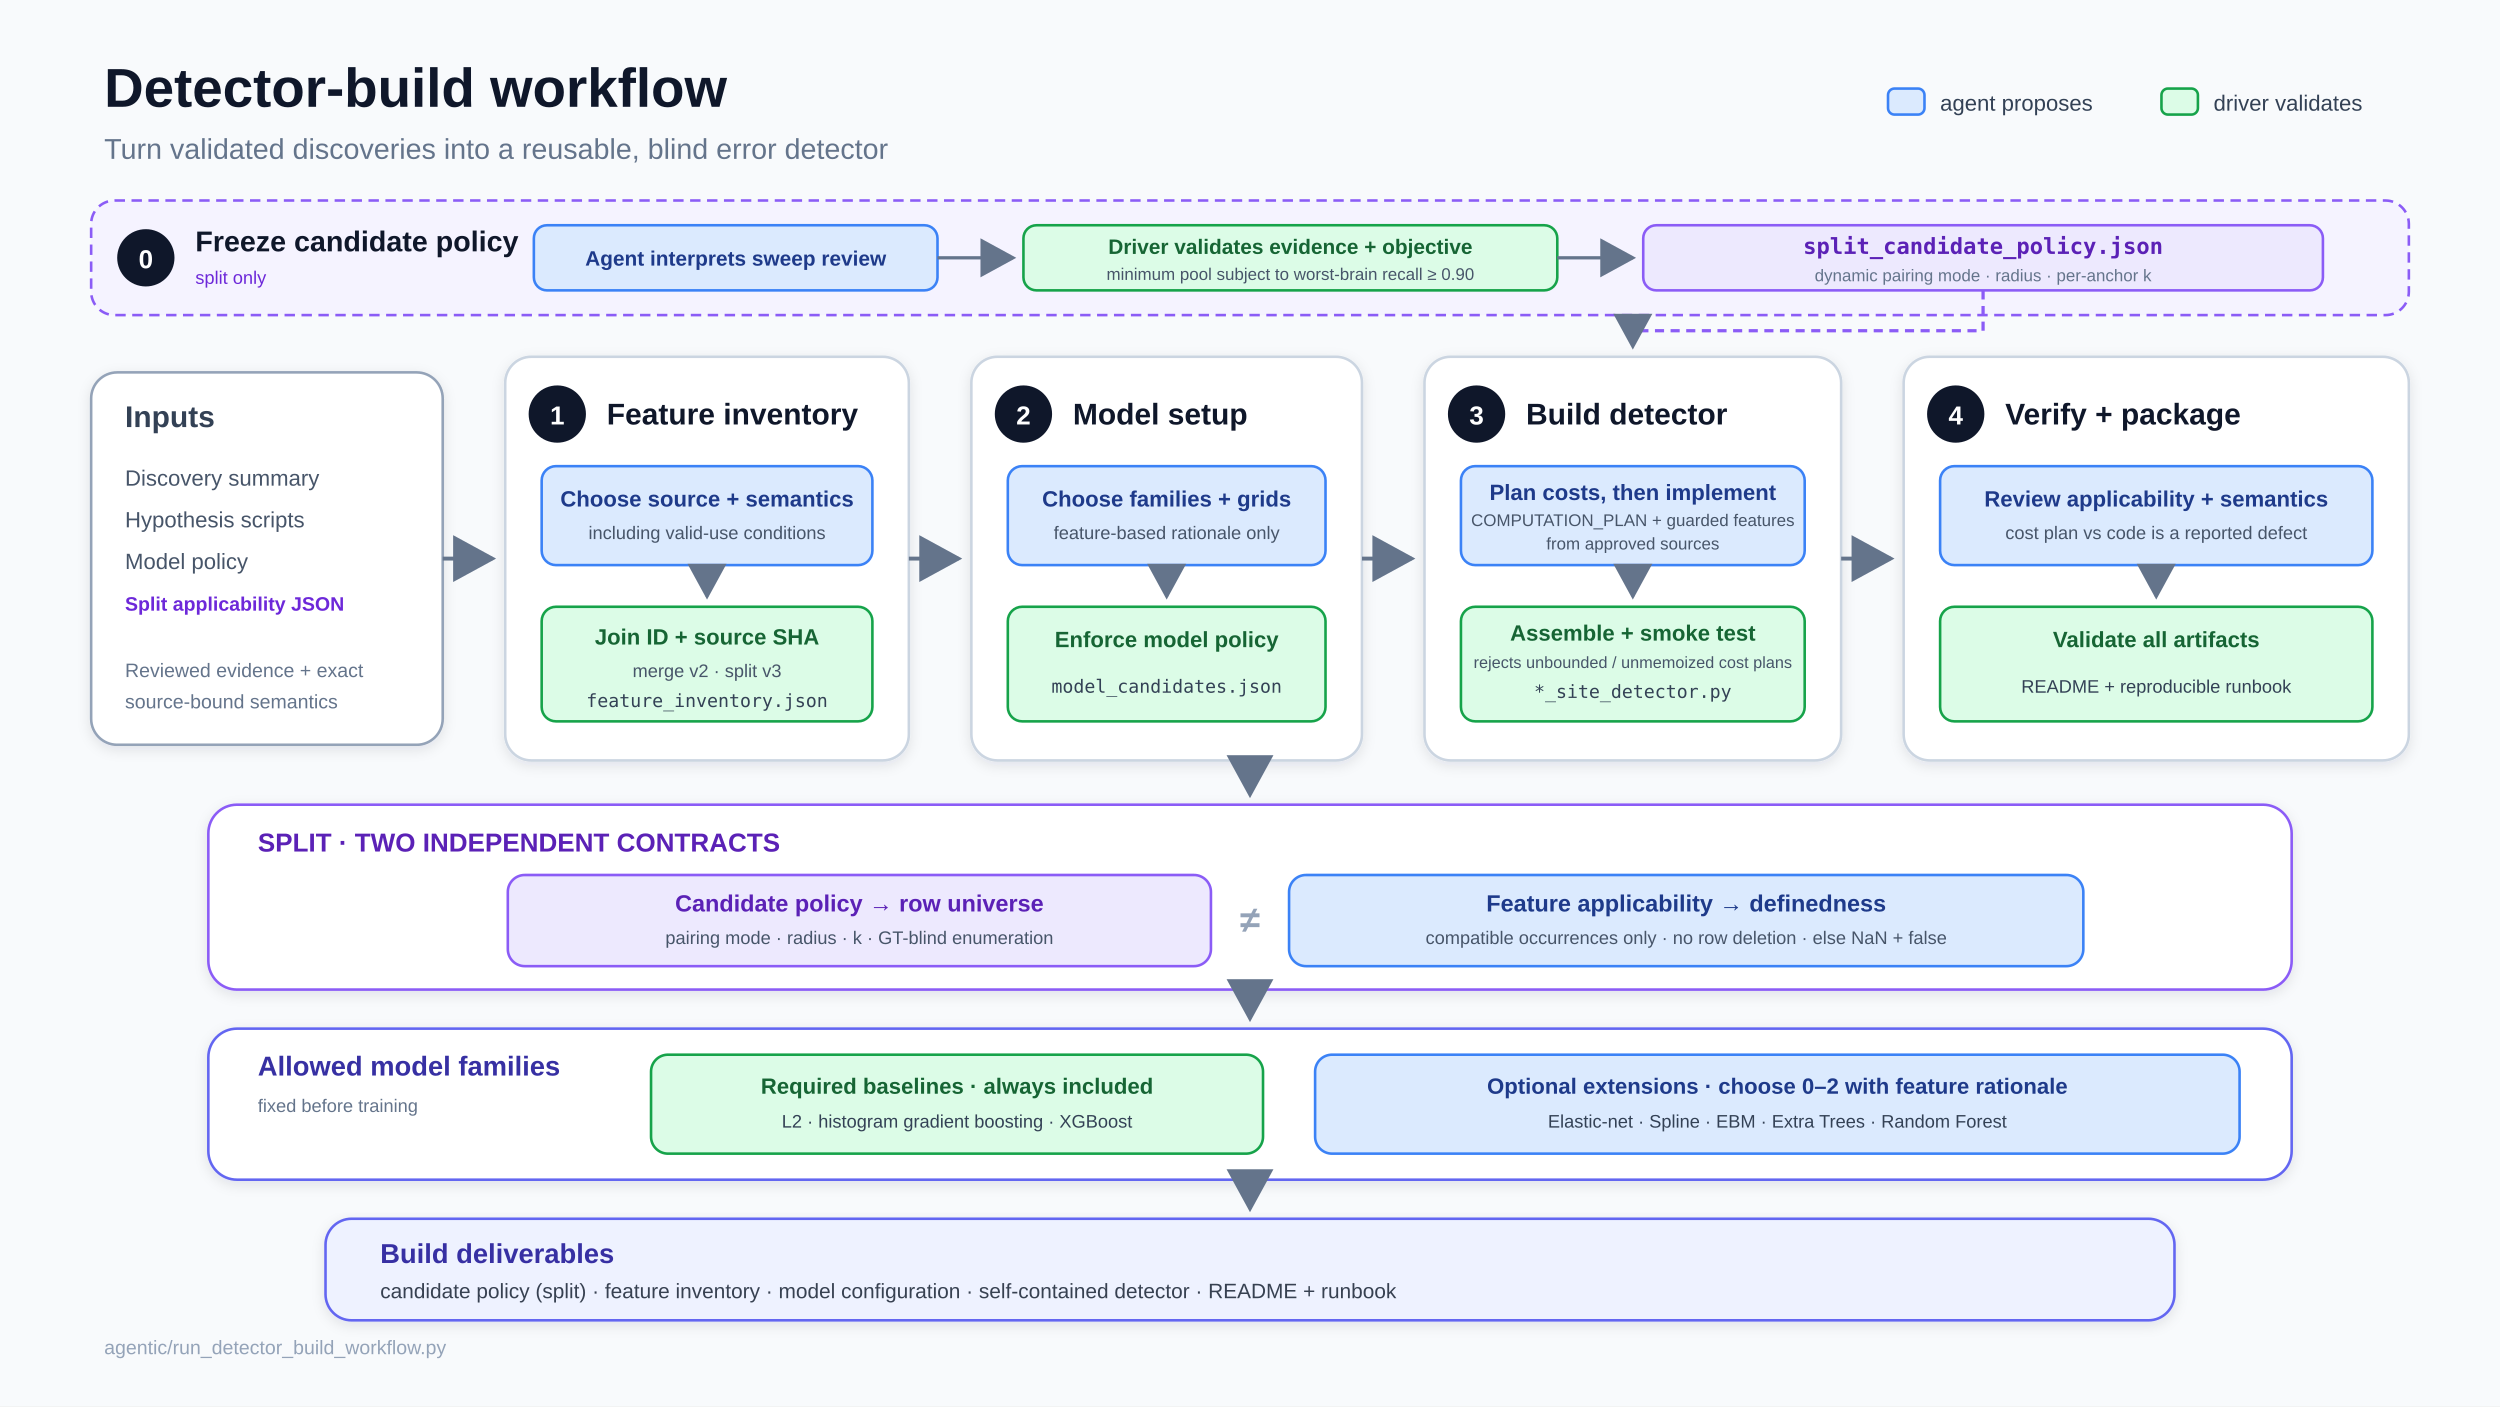
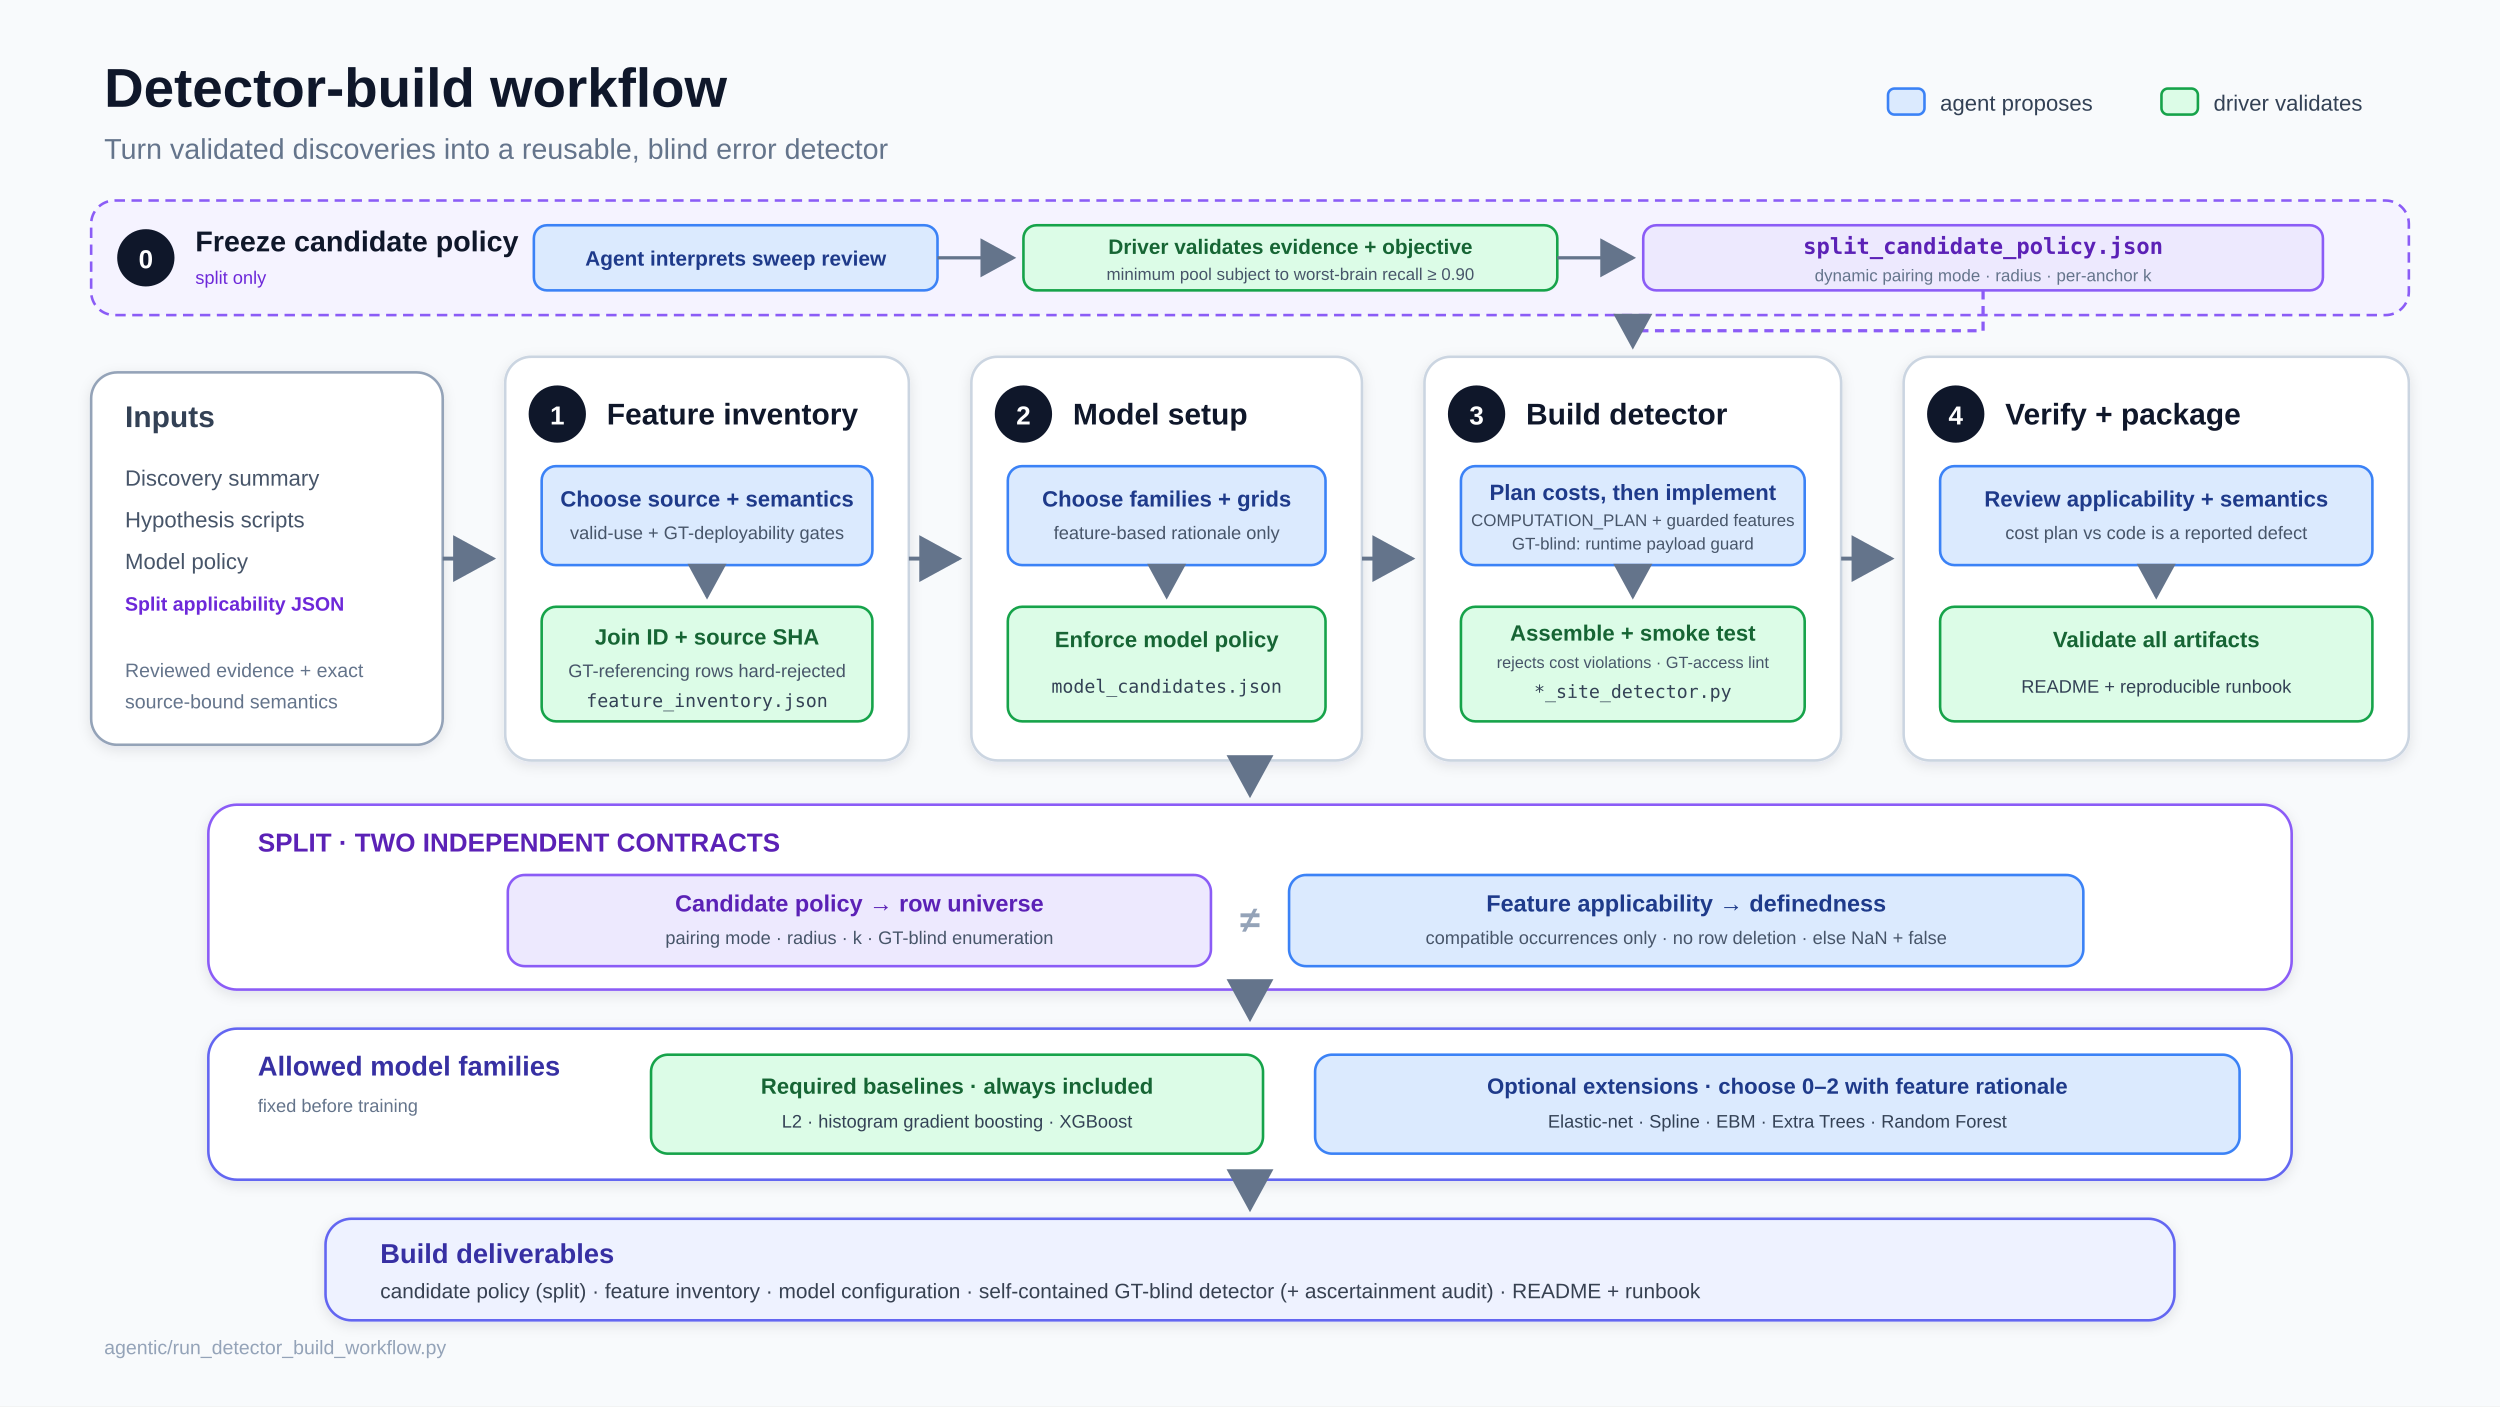
<svg xmlns="http://www.w3.org/2000/svg" width="1920" height="1080" viewBox="0 0 1920 1080" font-family="'Helvetica Neue',Arial,sans-serif">
  <defs>
    <marker id="arrow" markerWidth="12" markerHeight="12" refX="10" refY="6" orient="auto">
      <path d="M0,0 L11,6 L0,12 z" fill="#64748b" />
    </marker>
    <filter id="shadow" x="-10%" y="-10%" width="120%" height="130%">
      <feDropShadow dx="0" dy="3" stdDeviation="5" flood-color="#0f172a" flood-opacity="0.10" />
    </filter>
  </defs>
  <rect width="1920" height="1080" fill="#f8fafc" />
  <text x="80" y="82" font-size="42" font-weight="700" fill="#0f172a">Detector-build workflow</text>
  <text x="80" y="122" font-size="22" fill="#64748b">Turn validated discoveries into a reusable, blind error detector</text>
  <rect x="1450" y="68" width="28" height="20" rx="5" fill="#dbeafe" stroke="#3b82f6" stroke-width="2" />
  <text x="1490" y="85" font-size="17" fill="#334155">agent proposes</text>
  <rect x="1660" y="68" width="28" height="20" rx="5" fill="#dcfce7" stroke="#16a34a" stroke-width="2" />
  <text x="1700" y="85" font-size="17" fill="#334155">driver validates</text>
  <rect x="70" y="154" width="1780" height="88" rx="18" fill="#f5f3ff" stroke="#8b5cf6" stroke-width="2" stroke-dasharray="8 5" />
  <circle cx="112" cy="198" r="22" fill="#0f172a" />
  <text x="112" y="206" font-size="20" font-weight="700" text-anchor="middle" fill="#ffffff">0</text>
  <text x="150" y="193" font-size="22" font-weight="700" fill="#0f172a">Freeze candidate policy</text>
  <text x="150" y="218" font-size="14" fill="#6d28d9">split only</text>
  <rect x="410" y="173" width="310" height="50" rx="10" fill="#dbeafe" stroke="#3b82f6" stroke-width="2" />
  <text x="565" y="204" font-size="16" font-weight="600" text-anchor="middle" fill="#1e3a8a">Agent interprets sweep review</text>
  <line x1="720" y1="198" x2="778" y2="198" stroke="#64748b" stroke-width="2.5" marker-end="url(#arrow)" />
  <rect x="786" y="173" width="410" height="50" rx="10" fill="#dcfce7" stroke="#16a34a" stroke-width="2" />
  <text x="991" y="195" font-size="16" font-weight="600" text-anchor="middle" fill="#166534">Driver validates evidence + objective</text>
  <text x="991" y="215" font-size="13" text-anchor="middle" fill="#475569">minimum pool subject to worst-brain recall ≥ 0.90</text>
  <line x1="1196" y1="198" x2="1254" y2="198" stroke="#64748b" stroke-width="2.5" marker-end="url(#arrow)" />
  <rect x="1262" y="173" width="522" height="50" rx="10" fill="#ede9fe" stroke="#8b5cf6" stroke-width="2" />
  <text x="1523" y="195" font-size="17" font-family="monospace" font-weight="700" text-anchor="middle" fill="#5b21b6">split_candidate_policy.json</text>
  <text x="1523" y="216" font-size="13" text-anchor="middle" fill="#64748b">dynamic pairing mode · radius · per-anchor k</text>
  <path d="M1523 223 V254 H1254 V266" fill="none" stroke="#8b5cf6" stroke-width="2.5" stroke-dasharray="7 5" marker-end="url(#arrow)" />
  <rect x="70" y="286" width="270" height="286" rx="20" fill="#ffffff" stroke="#94a3b8" stroke-width="2" filter="url(#shadow)" />
  <text x="96" y="328" font-size="23" font-weight="700" fill="#334155">Inputs</text>
  <text x="96" y="373" font-size="17" fill="#475569">Discovery summary</text>
  <text x="96" y="405" font-size="17" fill="#475569">Hypothesis scripts</text>
  <text x="96" y="437" font-size="17" fill="#475569">Model policy</text>
  <text x="96" y="469" font-size="15" font-weight="600" fill="#6d28d9">Split applicability JSON</text>
  <text x="96" y="520" font-size="15" fill="#64748b">Reviewed evidence + exact</text>
  <text x="96" y="544" font-size="15" fill="#64748b">source-bound semantics</text>
  <line x1="340" y1="429" x2="378" y2="429" stroke="#64748b" stroke-width="3" marker-end="url(#arrow)" />
  <rect x="388" y="274" width="310" height="310" rx="20" fill="#ffffff" stroke="#cbd5e1" stroke-width="2" filter="url(#shadow)" />
  <circle cx="428" cy="318" r="22" fill="#0f172a" />
  <text x="428" y="326" font-size="20" font-weight="700" text-anchor="middle" fill="#ffffff">1</text>
  <text x="466" y="326" font-size="23" font-weight="700" fill="#0f172a">Feature inventory</text>
  <rect x="416" y="358" width="254" height="76" rx="11" fill="#dbeafe" stroke="#3b82f6" stroke-width="2" />
  <text x="543" y="389" font-size="17" font-weight="600" text-anchor="middle" fill="#1e3a8a">Choose source + semantics</text>
-   <text x="543" y="414" font-size="14" text-anchor="middle" fill="#475569">including valid-use conditions</text>
+   <text x="543" y="414" font-size="14" text-anchor="middle" fill="#475569">valid-use + GT-deployability gates</text>
  <line x1="543" y1="434" x2="543" y2="458" stroke="#64748b" stroke-width="2.5" marker-end="url(#arrow)" />
  <rect x="416" y="466" width="254" height="88" rx="11" fill="#dcfce7" stroke="#16a34a" stroke-width="2" />
  <text x="543" y="495" font-size="17" font-weight="600" text-anchor="middle" fill="#166534">Join ID + source SHA</text>
-   <text x="543" y="520" font-size="14" text-anchor="middle" fill="#475569">merge v2 · split v3</text>
+   <text x="543" y="520" font-size="14" text-anchor="middle" fill="#475569">GT-referencing rows hard-rejected</text>
  <text x="543" y="543" font-size="14" font-family="monospace" text-anchor="middle" fill="#334155">feature_inventory.json</text>
  <line x1="698" y1="429" x2="736" y2="429" stroke="#64748b" stroke-width="3" marker-end="url(#arrow)" />
  <rect x="746" y="274" width="300" height="310" rx="20" fill="#ffffff" stroke="#cbd5e1" stroke-width="2" filter="url(#shadow)" />
  <circle cx="786" cy="318" r="22" fill="#0f172a" />
  <text x="786" y="326" font-size="20" font-weight="700" text-anchor="middle" fill="#ffffff">2</text>
  <text x="824" y="326" font-size="23" font-weight="700" fill="#0f172a">Model setup</text>
  <rect x="774" y="358" width="244" height="76" rx="11" fill="#dbeafe" stroke="#3b82f6" stroke-width="2" />
  <text x="896" y="389" font-size="17" font-weight="600" text-anchor="middle" fill="#1e3a8a">Choose families + grids</text>
  <text x="896" y="414" font-size="14" text-anchor="middle" fill="#475569">feature-based rationale only</text>
  <line x1="896" y1="434" x2="896" y2="458" stroke="#64748b" stroke-width="2.5" marker-end="url(#arrow)" />
  <rect x="774" y="466" width="244" height="88" rx="11" fill="#dcfce7" stroke="#16a34a" stroke-width="2" />
  <text x="896" y="497" font-size="17" font-weight="600" text-anchor="middle" fill="#166534">Enforce model policy</text>
  <text x="896" y="532" font-size="14" font-family="monospace" text-anchor="middle" fill="#334155">model_candidates.json</text>
  <line x1="1046" y1="429" x2="1084" y2="429" stroke="#64748b" stroke-width="3" marker-end="url(#arrow)" />
  <rect x="1094" y="274" width="320" height="310" rx="20" fill="#ffffff" stroke="#cbd5e1" stroke-width="2" filter="url(#shadow)" />
  <circle cx="1134" cy="318" r="22" fill="#0f172a" />
  <text x="1134" y="326" font-size="20" font-weight="700" text-anchor="middle" fill="#ffffff">3</text>
  <text x="1172" y="326" font-size="23" font-weight="700" fill="#0f172a">Build detector</text>
  <rect x="1122" y="358" width="264" height="76" rx="11" fill="#dbeafe" stroke="#3b82f6" stroke-width="2" />
  <text x="1254" y="384" font-size="17" font-weight="600" text-anchor="middle" fill="#1e3a8a">Plan costs, then implement</text>
  <text x="1254" y="404" font-size="13" text-anchor="middle" fill="#475569">COMPUTATION_PLAN + guarded features</text>
-   <text x="1254" y="422" font-size="13" text-anchor="middle" fill="#475569">from approved sources</text>
+   <text x="1254" y="422" font-size="13" text-anchor="middle" fill="#475569">GT-blind: runtime payload guard</text>
  <line x1="1254" y1="434" x2="1254" y2="458" stroke="#64748b" stroke-width="2.5" marker-end="url(#arrow)" />
  <rect x="1122" y="466" width="264" height="88" rx="11" fill="#dcfce7" stroke="#16a34a" stroke-width="2" />
  <text x="1254" y="492" font-size="17" font-weight="600" text-anchor="middle" fill="#166534">Assemble + smoke test</text>
-   <text x="1254" y="513" font-size="12.5" text-anchor="middle" fill="#475569">rejects unbounded / unmemoized cost plans</text>
+   <text x="1254" y="513" font-size="12.5" text-anchor="middle" fill="#475569">rejects cost violations · GT-access lint</text>
  <text x="1254" y="536" font-size="14" font-family="monospace" text-anchor="middle" fill="#334155">*_site_detector.py</text>
  <line x1="1414" y1="429" x2="1452" y2="429" stroke="#64748b" stroke-width="3" marker-end="url(#arrow)" />
  <rect x="1462" y="274" width="388" height="310" rx="20" fill="#ffffff" stroke="#cbd5e1" stroke-width="2" filter="url(#shadow)" />
  <circle cx="1502" cy="318" r="22" fill="#0f172a" />
  <text x="1502" y="326" font-size="20" font-weight="700" text-anchor="middle" fill="#ffffff">4</text>
  <text x="1540" y="326" font-size="23" font-weight="700" fill="#0f172a">Verify + package</text>
  <rect x="1490" y="358" width="332" height="76" rx="11" fill="#dbeafe" stroke="#3b82f6" stroke-width="2" />
  <text x="1656" y="389" font-size="17" font-weight="600" text-anchor="middle" fill="#1e3a8a">Review applicability + semantics</text>
  <text x="1656" y="414" font-size="14" text-anchor="middle" fill="#475569">cost plan vs code is a reported defect</text>
  <line x1="1656" y1="434" x2="1656" y2="458" stroke="#64748b" stroke-width="2.5" marker-end="url(#arrow)" />
  <rect x="1490" y="466" width="332" height="88" rx="11" fill="#dcfce7" stroke="#16a34a" stroke-width="2" />
  <text x="1656" y="497" font-size="17" font-weight="600" text-anchor="middle" fill="#166534">Validate all artifacts</text>
  <text x="1656" y="532" font-size="14" text-anchor="middle" fill="#334155">README + reproducible runbook</text>
  <line x1="960" y1="584" x2="960" y2="610" stroke="#64748b" stroke-width="3" stroke-dasharray="8 6" marker-end="url(#arrow)" />
  <rect x="160" y="618" width="1600" height="142" rx="22" fill="#ffffff" stroke="#8b5cf6" stroke-width="2" filter="url(#shadow)" />
  <text x="198" y="654" font-size="20" font-weight="700" fill="#5b21b6">SPLIT · TWO INDEPENDENT CONTRACTS</text>
  <rect x="390" y="672" width="540" height="70" rx="13" fill="#ede9fe" stroke="#8b5cf6" stroke-width="2" />
  <text x="660" y="700" font-size="18" font-weight="700" text-anchor="middle" fill="#5b21b6">Candidate policy → row universe</text>
  <text x="660" y="725" font-size="14" text-anchor="middle" fill="#475569">pairing mode · radius · k · GT-blind enumeration</text>
  <text x="960" y="716" font-size="28" font-weight="700" text-anchor="middle" fill="#94a3b8">≠</text>
  <rect x="990" y="672" width="610" height="70" rx="13" fill="#dbeafe" stroke="#3b82f6" stroke-width="2" />
  <text x="1295" y="700" font-size="18" font-weight="700" text-anchor="middle" fill="#1e3a8a">Feature applicability → definedness</text>
  <text x="1295" y="725" font-size="14" text-anchor="middle" fill="#475569">compatible occurrences only · no row deletion · else NaN + false</text>
  <line x1="960" y1="760" x2="960" y2="782" stroke="#64748b" stroke-width="3" marker-end="url(#arrow)" />
  <rect x="160" y="790" width="1600" height="116" rx="22" fill="#ffffff" stroke="#6366f1" stroke-width="2" filter="url(#shadow)" />
  <text x="198" y="826" font-size="21" font-weight="700" fill="#3730a3">Allowed model families</text>
  <text x="198" y="854" font-size="14" fill="#64748b">fixed before training</text>
  <rect x="500" y="810" width="470" height="76" rx="13" fill="#dcfce7" stroke="#16a34a" stroke-width="2" />
  <text x="735" y="840" font-size="17" font-weight="700" text-anchor="middle" fill="#166534">Required baselines · always included</text>
  <text x="735" y="866" font-size="14" text-anchor="middle" fill="#334155">L2 · histogram gradient boosting · XGBoost</text>
  <rect x="1010" y="810" width="710" height="76" rx="13" fill="#dbeafe" stroke="#3b82f6" stroke-width="2" />
  <text x="1365" y="840" font-size="17" font-weight="700" text-anchor="middle" fill="#1e3a8a">Optional extensions · choose 0–2 with feature rationale</text>
  <text x="1365" y="866" font-size="14" text-anchor="middle" fill="#334155">Elastic-net · Spline · EBM · Extra Trees · Random Forest</text>
  <line x1="960" y1="906" x2="960" y2="928" stroke="#64748b" stroke-width="3" marker-end="url(#arrow)" />
  <rect x="250" y="936" width="1420" height="78" rx="20" fill="#eef2ff" stroke="#6366f1" stroke-width="2" filter="url(#shadow)" />
  <text x="292" y="970" font-size="21" font-weight="700" fill="#3730a3">Build deliverables</text>
-   <text x="292" y="997" font-size="16" fill="#374151">candidate policy (split) · feature inventory · model configuration · self-contained detector · README + runbook</text>
+   <text x="292" y="997" font-size="16" fill="#374151">candidate policy (split) · feature inventory · model configuration · self-contained GT-blind detector (+ ascertainment audit) · README + runbook</text>
  <text x="80" y="1040" font-size="15" fill="#94a3b8">agentic/run_detector_build_workflow.py</text>
</svg>
